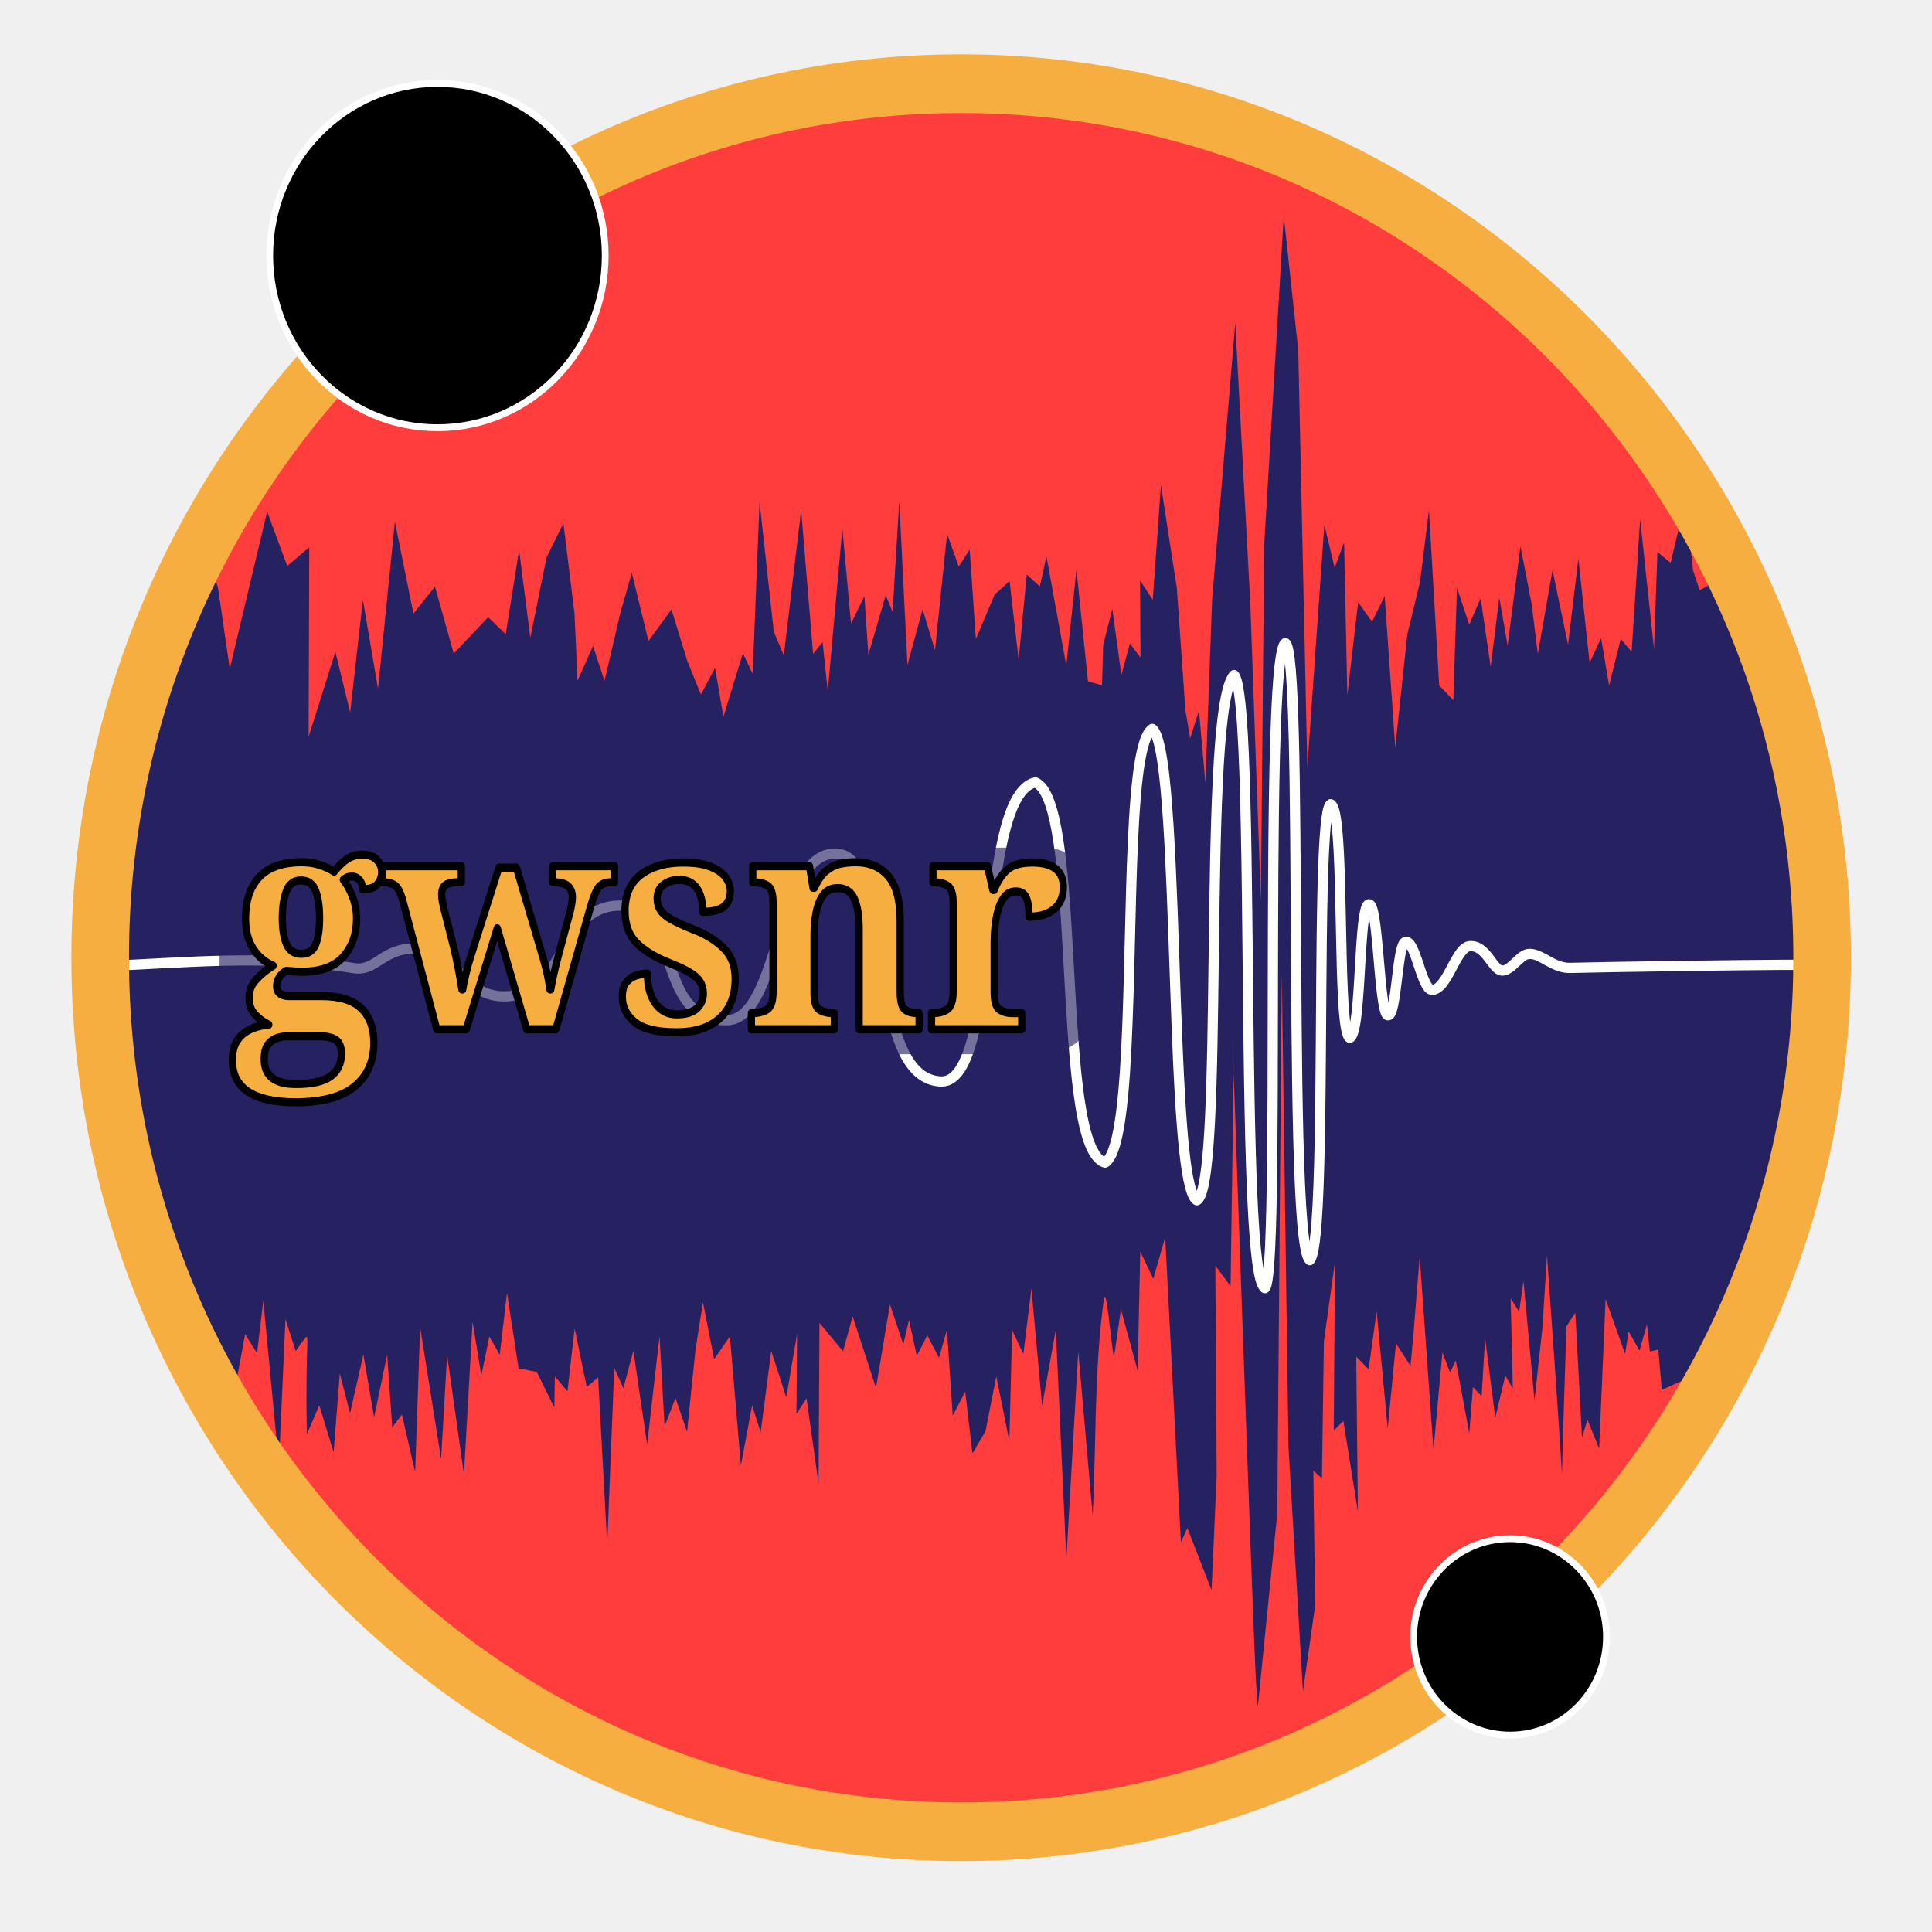
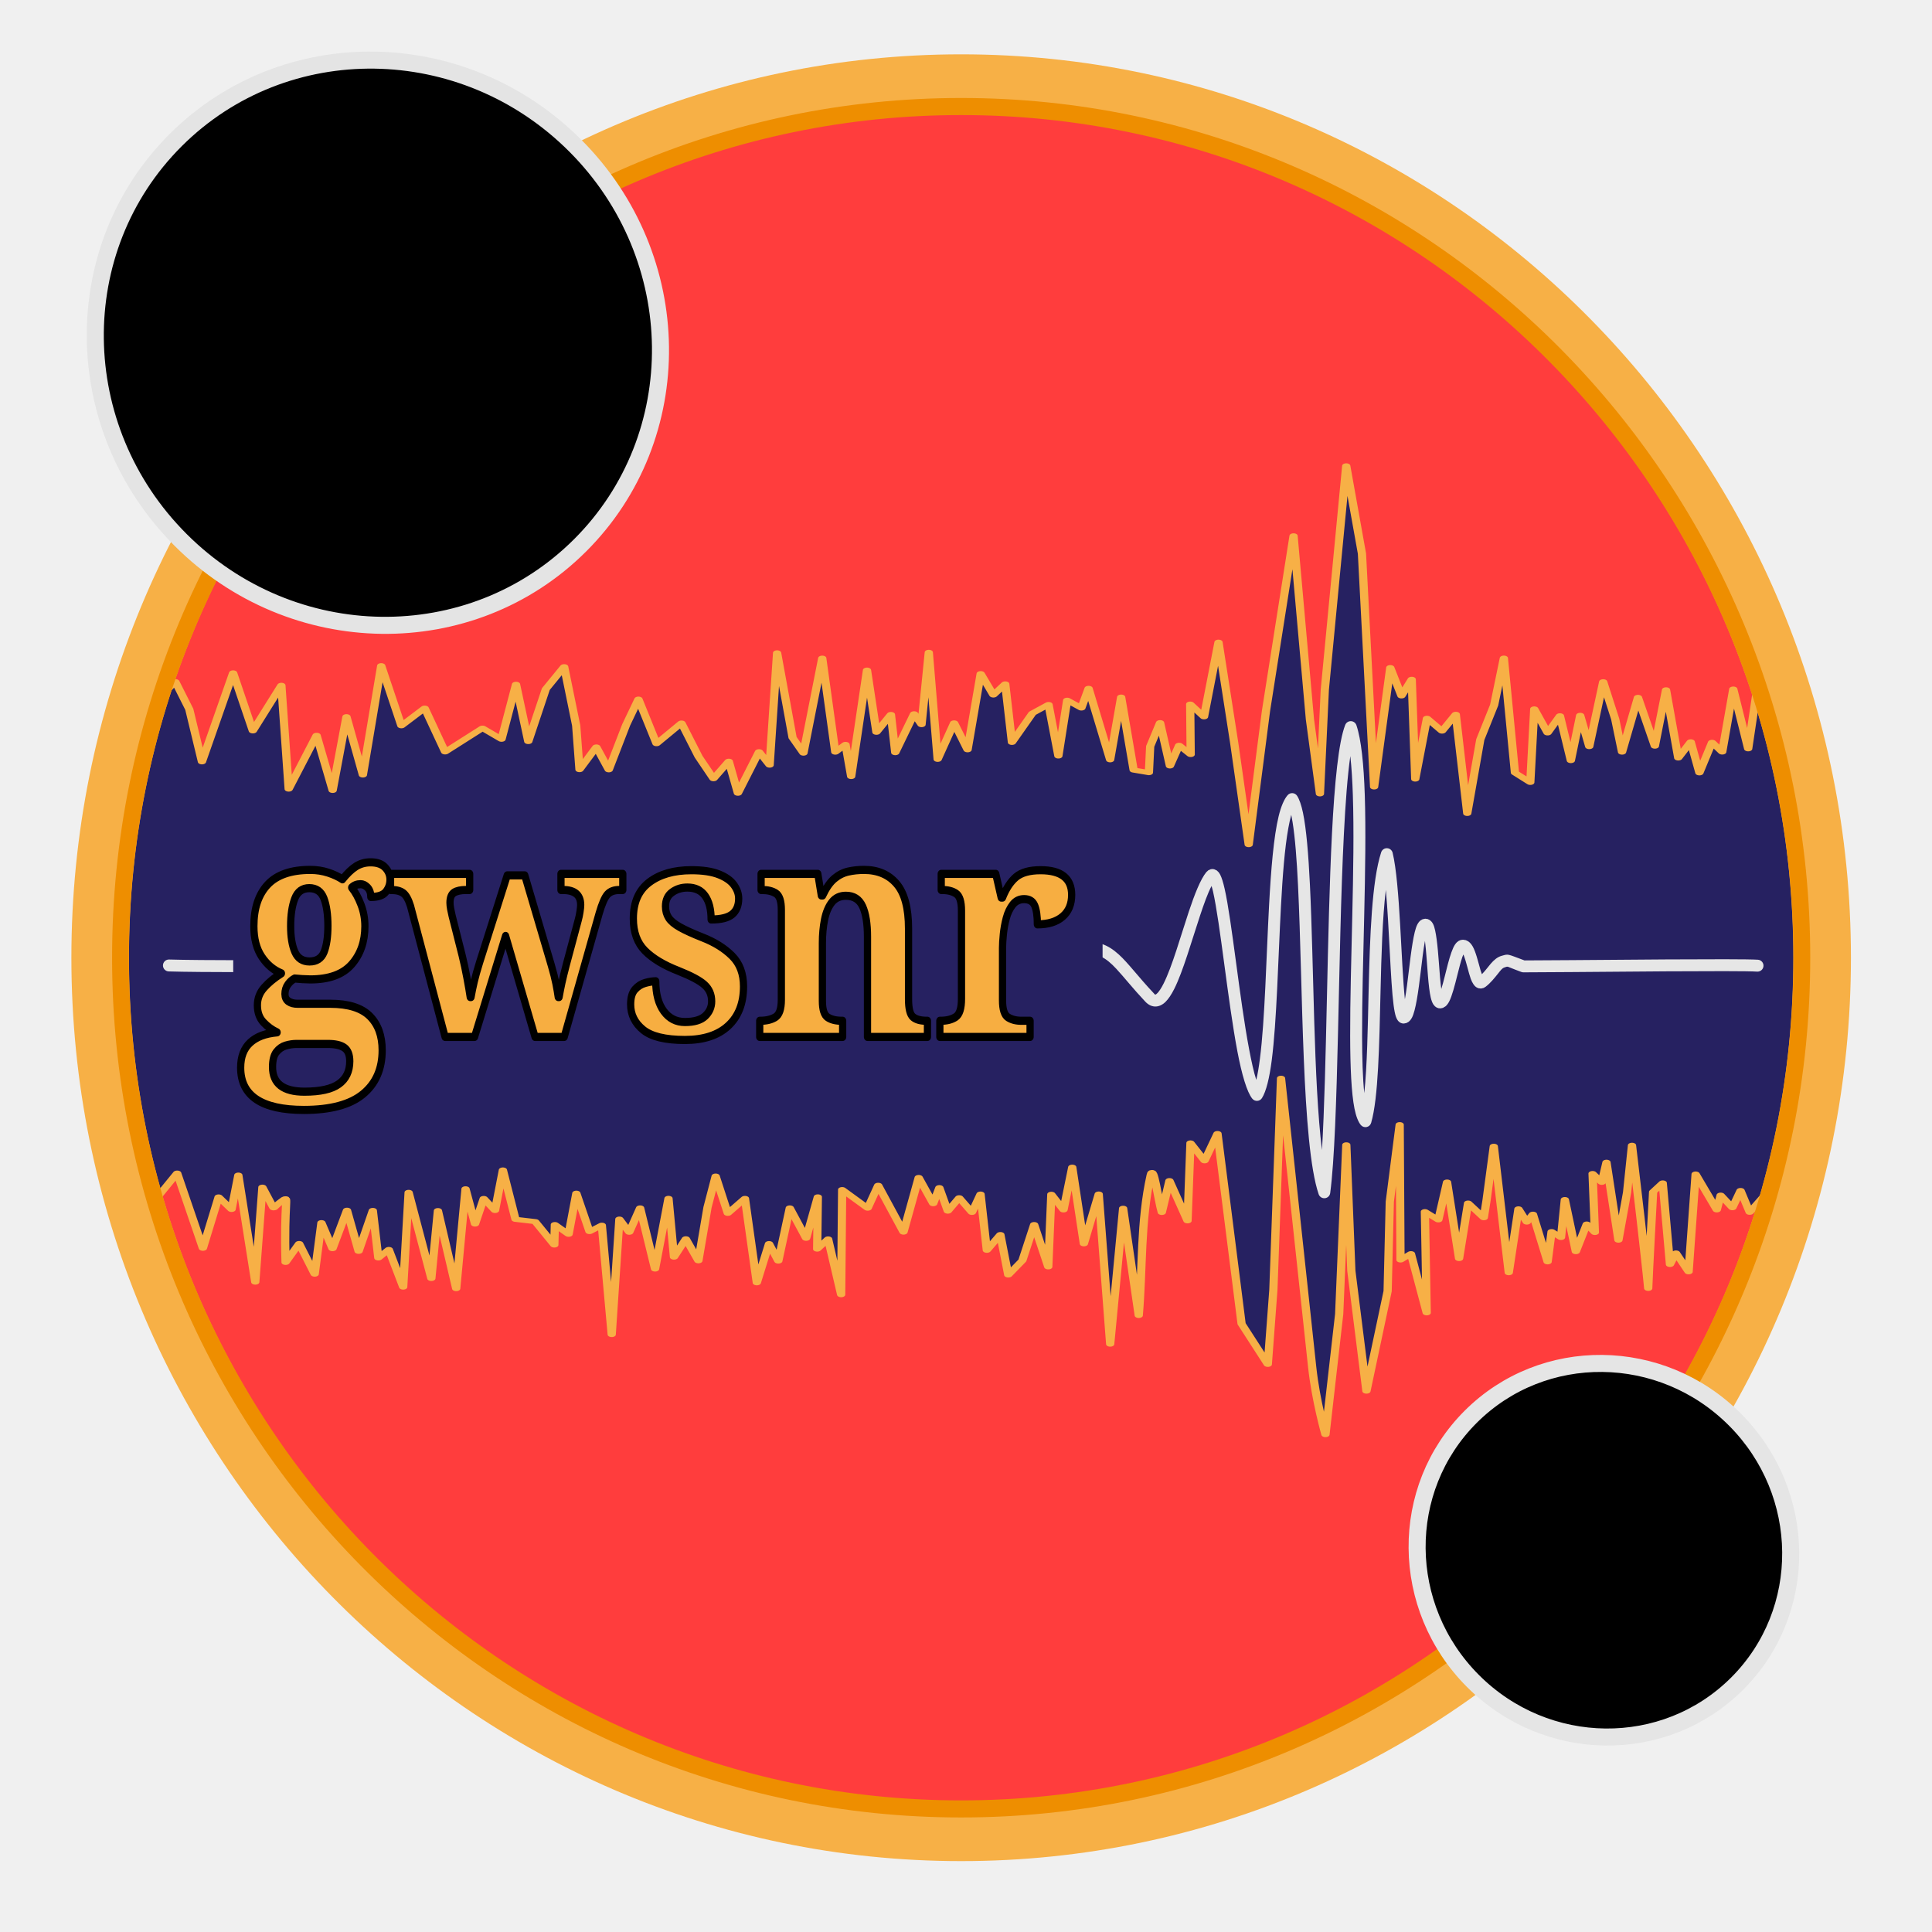
- <svg xmlns="http://www.w3.org/2000/svg" width="100%" height="100%" viewBox="0 0 2363 2363" version="1.1" xml:space="preserve" style="fill-rule:evenodd;clip-rule:evenodd;stroke-linecap:round;stroke-linejoin:round;stroke-miterlimit:1.5;">
+ <svg xmlns="http://www.w3.org/2000/svg" width="100%" height="100%" viewBox="0 0 2363 2363" version="1.1" xml:space="preserve" style="fill-rule:evenodd;clip-rule:evenodd;stroke-linejoin:round;stroke-miterlimit:2;">
  <g transform="matrix(1.57193,0,0,1.60172,-681.023,-720.42)">
    <ellipse cx="1181.1" cy="1181.1" rx="669.9" ry="667.424" style="fill:rgb(255,61,61);" />
  </g>
-   <g transform="matrix(1.57193,0,0,1.60172,-681.023,-720.42)">
-     <path d="M1648.55,1575.33C1648.25,1567.55 1642.93,1491.76 1642.93,1491.76L1636.92,1408.21L1633.4,1463.25L1627.2,1519.01L1618.64,1428.03L1615.25,1451.48L1608.66,1441.21L1610.32,1510.05L1604.49,1500.21L1596.68,1532.42L1588.79,1471.62L1586.05,1515.88L1579.29,1509.04L1576.45,1544.33L1565.94,1488.7L1561.53,1497.88L1555.53,1482.48L1548.61,1557.02L1537.87,1409.36L1532.74,1471.77L1530.73,1492.8L1519.43,1475.7L1512.99,1540.49L1504.38,1451.16L1498.13,1495.33L1488.49,1485.73L1489.79,1603.88L1478.5,1534.81L1471.01,1542.15L1471.95,1413.24L1463.34,1474.1L1461.79,1578.56L1455.14,1572.83L1456.52,1675.99L1447.05,1741.21L1435.78,1554.74L1430.58,1193.23L1427.06,1605.37L1411.95,1752.84C1411.95,1752.84 1410.91,1747.94 1409.33,1708.79C1403.35,1561.61 1387.79,1119.97 1393.17,1267.18L1390.72,1431.83L1378.88,1416.26L1379.9,1577.04L1375.91,1664.08L1357.12,1616.63L1352.07,1627.41L1339.86,1394.5L1330.59,1426.34L1320.48,1405.48L1318.38,1496.45L1305.42,1449.48L1299.95,1486.66C1297.29,1472.1 1293.99,1428.31 1291.98,1442.98C1284.52,1497.2 1286.27,1552.3 1283.42,1606.97L1272.22,1481.78L1262.95,1640.46L1254.73,1465.16L1244.09,1523.27L1235.76,1433.79L1229.5,1483.69L1220.76,1465.45L1218.57,1550.21L1208.45,1500.8L1200.01,1542.76L1189.9,1559.69L1184.24,1512.48L1174.54,1530.84L1170.03,1465.21L1163.88,1486.61L1154.73,1469.51L1146.58,1485.12L1140.51,1457.7L1136.11,1476.41L1125.7,1445.84L1114.82,1509.61L1096.67,1454.95L1089.16,1481.66L1070.85,1459.96L1070.14,1582.71L1060.79,1517.6L1052.95,1529.46L1053.42,1468.48L1045.03,1516.83L1033.32,1481.37L1025.1,1543.42L1018.44,1523.04L1009.69,1568.81L1001.19,1470.28L988.884,1487.69L980.195,1444.17L974.352,1480.71L967.816,1543.12L958.828,1517.43L950.326,1538.83L946.393,1470.21L936.768,1552.73L926.056,1481.37L918.266,1509.8L911.187,1494.42L905.7,1629.26L898.621,1501.57L889.767,1508.98L880.352,1464.16L874.804,1512.16L864.949,1500.81L864.568,1524.67L850.887,1497.37C846.173,1496.48 841.459,1495.59 836.746,1494.7L827.712,1437.06L822.063,1484.37L813.971,1470.35L807.741,1500.18L800.931,1459.05L794.241,1575.62L781.141,1484.49L776.433,1563.76L760.149,1463.2L756.263,1573.83L745.947,1529.9L738.435,1539.78L734.489,1484.31L724.314,1532.06L715.981,1484.06L705.605,1528.94L697.653,1498.59L692.826,1558.71L681.689,1522.95L671.954,1545C670.689,1474.66 674.417,1467.18 670.635,1471.67C663.31,1480.36 664.002,1481.78 663.24,1481.19L655.348,1457.15L650.24,1568.02L638.102,1443.05L633.255,1483.15L623.96,1468.56L612.703,1528.49L523.4,1322.44L512.742,1143.38L539.219,986.079L573.666,898.4L592.967,866.785L602.939,899.041L612.03,960.434L641.105,840.419L656.732,881.956L673.853,867.675L673.355,1012.45L694.212,947.436L705.698,993.827L715.597,907.719L727.364,975.789L740.501,848.143L754.945,918.313L771.661,897.708L786.292,948.836L813.095,921.09L826.729,934.065L837.126,869.845L845.905,936.748L858.481,875.492L871.618,849.333L880.241,918.103L882.606,969.535L894.685,943.096L903.588,969.745L916.039,917.333L924.849,887.207L937.799,939.222L955.698,915.139L967.963,954.39L978.641,980.152L989.598,959.734L996.135,997.094L1011.26,948.626L1018.88,964.278L1024.23,833.148L1035.32,932.171L1043.12,950.253L1056.58,839.353L1065.92,949.097L1073.27,940.085L1077.32,977.595L1088.66,853.33L1095.41,925.907L1105.81,905.124L1108.91,949.699L1122.4,904.322L1127.75,916.99L1132.95,832.547L1139.3,957.519L1151.1,914.985L1160.74,946.349L1170.14,857.435L1179.23,882.382L1187.73,869.407L1192.53,937.726L1207.18,903.767L1218.77,893.505L1225.82,953.603L1232.12,888.492L1242.31,897.563L1247.47,874.621L1262.91,958.062L1270.81,884.836L1279.76,970.034L1290.7,973.042L1291.61,942.385L1298.7,914.69L1305.76,965.233L1312.35,941.135L1320.64,951.904L1320.29,892.998L1330.19,907.872L1336.53,820.221L1348.93,899.014L1355.54,991.773L1359.24,1013.71L1366.13,992.374L1371.13,1047.58L1376.36,907.75L1394.37,696.499L1406.1,910.816L1414.31,1138.04L1416.91,865.6L1432.12,614.77L1443.39,717.299L1450.45,1035.63L1463.69,850.392L1471.7,883.432L1479.06,864.052L1481.58,980.534L1489.98,909.595L1500.78,924.52L1510.64,904.937L1518.86,1020.69L1528.2,934.413L1538.14,894.122L1545.09,839.311L1553.03,973.173L1564.04,984.457L1566.87,898.639L1576.42,926.646L1585.28,906.672L1593.1,958.966L1599.79,906.141L1606.28,942.634L1616.28,866.912L1624.89,910.517L1629.79,949.073L1641.2,885.167L1653.31,942.103L1661.32,876.336L1670.07,955.919L1679.02,937.07L1685.23,973.298L1694.3,937.664L1702.79,947.479L1709.41,846.344L1720.19,945.229L1722.86,871.288L1733.12,879.587L1744.59,832.075L1750.53,885.229L1755.7,900.507L1768.91,893.363L1795.21,948.112L1802,940.771L1798.68,966.585L1818.02,947.976L1858.02,1205.14L1806.88,1446.44L1773.82,1478.63L1765.2,1475.28L1752.91,1547.3C1752.91,1547.3 1746.89,1503.43 1743.92,1503.26L1726.23,1511.11L1723.54,1480.29L1716.98,1481.8L1714.73,1461.03L1708.89,1481.11L1700.46,1466.45L1697.69,1483.66L1682.52,1441.8L1677.49,1555.97L1668.45,1533.99L1664.14,1547.43L1658.96,1452.2L1652.06,1462.6C1652.06,1462.6 1648.76,1562.05 1648.55,1575.33Z" style="fill:rgb(38,33,97);" />
+   <g transform="matrix(1.70658,0,0,1.04733,-797.469,-74.0997)">
+     <path d="M1648.55,1575.33C1648.25,1567.55 1642.93,1491.76 1642.93,1491.76L1636.92,1408.21L1633.4,1463.25L1627.2,1519.01L1618.64,1428.03L1615.25,1451.48L1608.66,1441.21L1610.32,1510.05L1604.49,1500.21L1596.68,1532.42L1588.79,1471.62L1586.05,1515.88L1579.29,1509.04L1576.45,1544.33L1565.94,1488.7L1561.53,1497.88L1555.53,1482.48L1548.61,1557.02L1537.87,1409.36L1532.74,1471.77L1530.73,1492.8L1519.43,1475.7L1512.99,1540.49L1504.38,1451.16L1498.13,1495.33L1488.49,1485.73L1489.79,1603.88L1478.5,1534.81L1471.01,1542.15L1470.43,1384.13L1463.34,1474.1L1461.79,1578.56L1446.6,1695.32L1435.78,1554.74L1432.18,1407.71L1427.06,1605.37L1417.23,1746.09C1417.23,1746.09 1410.3,1706.51 1407.73,1667.45C1397.76,1515.65 1385.39,1329.93 1385.39,1329.93L1379.9,1577.04L1375.91,1664.08L1357.12,1616.63L1339.86,1394.5L1330.59,1426.34L1320.48,1405.48L1318.38,1496.45L1305.42,1449.48L1299.95,1486.66C1297.29,1472.1 1293.99,1428.31 1291.98,1442.98C1284.52,1497.2 1286.27,1552.3 1283.42,1606.97L1272.22,1481.78L1262.95,1640.46L1254.73,1465.16L1244.09,1523.27L1235.76,1433.79L1229.5,1483.69L1220.76,1465.45L1218.57,1550.21L1208.45,1500.8L1200.01,1542.76L1189.9,1559.69L1184.24,1512.48L1174.54,1530.84L1170.03,1465.21L1163.88,1486.61L1154.73,1469.51L1146.58,1485.12L1140.51,1457.7L1136.11,1476.41L1125.7,1445.84L1114.82,1509.61L1096.67,1454.95L1089.16,1481.66L1070.85,1459.96L1070.14,1582.71L1060.79,1517.6L1052.95,1529.46L1053.42,1468.48L1045.03,1516.83L1033.32,1481.37L1025.1,1543.42L1018.44,1523.04L1009.69,1568.81L1001.19,1470.28L988.884,1487.69L980.195,1444.17L974.352,1480.71L967.816,1543.12L958.828,1517.43L950.326,1538.83L946.393,1470.21L936.768,1552.73L926.056,1481.37L918.266,1509.8L911.187,1494.42L905.7,1629.26L898.621,1501.57L889.767,1508.98L880.352,1464.16L874.804,1512.16L864.949,1500.81L864.568,1524.67L850.887,1497.37C846.173,1496.48 841.459,1495.59 836.746,1494.7L827.712,1437.06L822.063,1484.37L813.971,1470.35L807.741,1500.18L800.931,1459.05L794.241,1575.62L781.141,1484.49L776.433,1563.76L760.149,1463.2L756.263,1573.83L745.947,1529.9L738.435,1539.78L734.489,1484.31L724.314,1532.06L715.981,1484.06L705.605,1528.94L697.653,1498.59L692.826,1558.71L681.689,1522.95L671.954,1545C670.689,1474.66 674.417,1467.18 670.635,1471.67C663.31,1480.36 664.002,1481.78 663.24,1481.19L655.348,1457.15L650.24,1568.02L638.102,1443.05L633.255,1483.15L623.96,1468.56L612.703,1528.49L594.268,1440.69L567.475,1494.18L535.346,1310.06L529.524,1131.67L539.219,986.079L573.666,898.4L592.967,866.785L602.939,899.041L612.03,960.434L634.37,856.551L648.498,924.299L668.956,871.08L674.181,992.264L694.197,929.466L705.698,993.827L715.597,907.719L727.364,975.789L740.501,848.143L754.945,918.313L771.661,897.708L786.292,948.836L813.095,921.09L826.729,934.065L837.126,869.845L845.905,936.748L858.481,875.492L871.618,849.333L880.241,918.103L882.606,969.535L894.685,943.096L903.588,969.745L916.039,917.333L924.849,887.207L937.799,939.222L955.698,915.139L967.963,954.39L978.641,980.152L989.598,959.734L996.135,997.094L1011.26,948.626L1018.88,964.278L1024.23,833.148L1035.32,932.171L1043.12,950.253L1056.58,839.353L1065.92,949.097L1073.27,940.085L1077.32,977.595L1088.66,853.33L1095.41,925.907L1105.81,905.124L1108.91,949.699L1122.4,904.322L1127.75,916.99L1132.95,832.547L1139.3,957.519L1151.1,914.985L1160.74,946.349L1170.14,857.435L1179.23,882.382L1187.73,869.407L1192.53,937.726L1207.18,903.767L1218.77,893.505L1225.82,953.603L1232.12,888.492L1242.31,897.563L1247.47,874.621L1262.91,958.062L1270.81,884.836L1279.76,970.034L1290.7,973.042L1291.61,942.385L1298.7,914.69L1305.76,965.233L1312.35,941.135L1320.64,951.904L1320.29,892.998L1330.19,907.872L1340.58,820.695L1351.8,938.029L1362.22,1057.13L1374.6,901.085L1394.37,696.499L1406.1,910.816L1413.28,997.834L1416.77,876.187L1432.12,614.77L1443.39,717.299L1452.1,989.761L1463.69,850.392L1471.7,883.432L1479.06,864.052L1481.58,980.534L1489.98,909.595L1500.78,924.52L1510.64,904.937L1518.86,1020.69L1528.2,934.413L1538.14,894.122L1545.09,839.311L1553.03,973.173L1564.04,984.457L1566.87,898.639L1576.42,926.646L1585.28,906.672L1593.1,958.966L1599.79,906.141L1606.28,942.634L1616.28,866.912L1624.89,910.517L1629.79,949.073L1641.2,885.167L1653.31,942.103L1661.32,876.336L1670.07,955.919L1679.02,937.07L1685.23,973.298L1694.3,937.664L1701.59,948.966L1709.51,875.445L1720.19,945.229L1727.27,867.719L1739.75,892.044L1773.53,1197.98L1742.11,1504.86L1732.57,1465.53L1721.27,1486.49L1714.73,1461.03L1708.89,1481.11L1700.46,1466.45L1697.69,1483.66L1682.52,1441.8L1677.49,1555.97L1668.45,1533.99L1664.14,1547.43L1658.96,1452.2L1652.06,1462.6C1652.06,1462.6 1648.76,1562.05 1648.55,1575.33Z" style="fill:rgb(38,33,97);stroke:rgb(247,176,70);stroke-width:5.89px;" />
  </g>
-   <g transform="matrix(1.57193,0,0,1.60172,196.551,223.056)">
-     <path d="M806.132,770.087C806.588,768.726 807.015,767.126 807.423,765.306C810.652,750.909 812.387,723.832 813.481,690.41C816.06,611.628 814.934,497.937 820.182,430.576C821.785,410.01 824.008,393.693 827.056,383.846C828.58,378.923 830.422,375.452 832.341,373.509C833.116,372.724 834.192,372.294 835.307,372.324C836.421,372.355 837.471,372.843 838.201,373.669C839.19,374.79 840.236,376.835 841.081,379.838C842.595,385.219 843.849,394.358 844.852,406.449C850.428,473.697 848.921,634.65 852.115,741.621C853.286,780.827 855.073,812.731 858.106,829.958C858.315,827.706 858.51,825.201 858.693,822.458C862.115,771.157 860.962,638.786 861.677,527.432C862.155,452.876 863.491,387.702 867.543,362.287C868.33,357.353 869.271,353.785 870.256,351.733C870.644,350.924 871.061,350.28 871.471,349.786L872.833,348.553C874.038,347.762 875.587,347.678 876.874,348.333L878.147,349.248L879.251,350.67C879.968,351.881 880.707,354.005 881.31,357.012C884.109,370.966 885.506,407.645 886.259,454.714C888.003,563.675 886.474,728.748 892.246,794.436C892.736,800.011 893.274,804.852 893.873,808.857C894.456,804.622 894.961,799.509 895.407,793.653C900.237,730.192 897.66,581.464 901.05,511.806C901.808,496.223 902.892,484.513 904.377,478.429C904.962,476.031 905.684,474.33 906.377,473.326L907.444,472.12L908.559,471.373C909.55,470.88 910.707,470.817 911.748,471.199L913.362,472.112L914.89,473.807C915.954,475.4 916.974,478.251 917.755,482.198C919.942,493.248 920.964,514.194 921.609,537.786C922.562,572.671 922.734,613.422 924.95,635.909C925.138,637.822 925.34,639.597 925.559,641.218C925.656,640.641 925.752,640.045 925.845,639.433C928.445,622.352 929.218,592.591 931.023,572.35C931.844,563.144 932.944,555.807 934.4,552.167C935.017,550.626 935.768,549.539 936.486,548.858L937.89,547.873L938.821,547.519L939.86,547.345L940.952,547.394L941.972,547.661L942.991,548.177L944.095,549.104C944.864,549.923 945.681,551.31 946.349,553.272C949.308,561.969 950.974,586.081 952.859,606.084C953.594,613.88 954.365,621.026 955.297,626.27C956.797,618.969 957.822,608.241 959.061,598.929C960.121,590.96 961.403,583.962 963.065,580.463C963.783,578.951 964.641,577.891 965.474,577.235L966.982,576.369L968.92,576.001C971.152,575.99 973.501,577.17 975.488,579.86C978.101,583.396 980.505,590.301 982.84,597.211C984.613,602.46 986.363,607.703 988.356,610.99C988.727,611.601 989.378,612.344 989.654,612.649C991.449,612.32 992.889,610.714 994.396,608.797C996.705,605.863 998.808,602 1000.9,598.144C1003.68,592.996 1006.45,587.865 1009.43,584.458C1012.09,581.405 1015.05,579.623 1018.12,579.356C1026.02,578.67 1031.67,583.744 1036.21,589.504C1038.01,591.787 1039.64,594.128 1041.26,595.928C1042.15,596.91 1042.84,597.865 1043.81,597.945C1044.81,598.026 1045.72,597.513 1046.66,596.904C1048.23,595.892 1049.76,594.472 1051.3,593.04C1053.56,590.94 1055.85,588.816 1058.19,587.385C1060.22,586.144 1062.31,585.386 1064.45,585.271C1068.86,585.033 1073.38,586.883 1078.12,589.379C1083.59,592.26 1089.46,596.146 1096.45,595.93C1115.87,595.331 1281.18,592.754 1295.58,593.765C1297.77,593.919 1299.42,595.788 1299.26,597.936C1299.11,600.084 1297.2,601.703 1295.01,601.549C1280.67,600.542 1116.04,603.134 1096.7,603.731C1089.52,603.952 1083.2,600.982 1077.4,597.885C1072.92,595.49 1068.92,592.846 1064.88,593.063C1063.4,593.143 1062.07,594.129 1060.68,595.228C1058.63,596.854 1056.63,598.897 1054.61,600.663C1050.95,603.867 1047.07,606.041 1043.16,605.722C1041.22,605.565 1039.36,604.737 1037.57,603.286C1035.74,601.791 1033.92,599.526 1032.04,597.037C1030.11,594.501 1028.08,591.691 1025.6,589.617C1023.71,588.031 1021.54,586.893 1018.82,587.13C1017.56,587.239 1016.56,588.283 1015.47,589.535C1012.81,592.579 1010.41,597.207 1007.92,601.805C1005.11,606.999 1002.2,612.156 998.976,615.565C996.182,618.524 993.078,620.269 989.761,620.488C987.392,620.645 984.967,619.561 982.881,616.948C980.141,613.516 977.646,606.633 975.292,599.667C973.506,594.38 971.77,589.059 969.833,585.662C969.788,585.585 969.74,585.505 969.69,585.425C969.498,585.959 969.313,586.528 969.177,587.057C968.309,590.446 967.604,594.99 966.946,599.939C965.19,613.141 963.681,629.027 960.976,635.135C960.317,636.621 959.541,637.706 958.777,638.408L957.429,639.355L955.593,639.922L953.727,639.796L952.202,639.111L951.009,638.055C950.649,637.639 950.285,637.11 949.944,636.455C947.859,632.444 946.24,620.584 944.941,606.802C943.461,591.098 942.186,572.784 940.234,561.836C939.741,564.998 939.322,568.801 938.945,573.03C936.859,596.424 936.077,632.39 932.406,647.42C931.615,650.66 930.619,653.074 929.579,654.513L928.201,655.99L926.871,656.82C925.726,657.342 924.396,657.299 923.288,656.705L921.882,655.641C921.45,655.201 921.016,654.629 920.616,653.906C919.691,652.233 918.826,649.337 918.156,645.4C914.868,626.076 914.758,578.175 913.659,537.996C913.114,518.049 912.334,500.037 910.749,488.553C910.027,494.646 909.456,502.665 908.993,512.178C905.6,581.888 908.17,730.726 903.337,794.234C902.466,805.672 901.334,814.417 899.923,819.568C899.122,822.491 898.107,824.478 897.149,825.557C895.859,827.012 893.679,827.323 892.02,826.29C890.793,825.526 889.316,823.7 888.263,820.517C886.694,815.776 885.37,807.022 884.323,795.106C878.542,729.313 880.055,563.973 878.308,454.837C877.695,416.551 876.689,385.219 874.807,367.639C874.538,369.745 874.283,372.054 874.039,374.557C871.085,404.901 870.044,462.621 869.628,527.481C868.913,639.009 870.055,771.586 866.628,822.968C866.006,832.297 865.207,839.042 864.258,842.642C863.528,845.412 862.337,846.946 861.483,847.559C860.199,848.481 858.479,848.563 857.11,847.768C855.376,846.761 853.333,843.884 851.932,838.876C849.543,830.338 847.735,814.349 846.4,793.248C840.402,698.473 843.3,498.815 837.492,414.581C836.676,402.744 835.695,393.223 834.479,386.652C834.147,387.805 833.822,389.059 833.498,390.405C831.169,400.069 829.44,414.112 828.111,431.17C822.87,498.443 824.005,611.983 821.429,690.66C820.314,724.721 818.48,752.311 815.189,766.984C814.252,771.159 813.167,774.376 811.997,776.539C810.823,778.711 809.426,780.047 808.079,780.737C806.886,781.348 805.459,781.325 804.287,780.677C802.985,779.957 801.653,778.665 800.483,776.673C799.255,774.583 798.091,771.543 797.052,767.637C793.405,753.936 790.927,728.61 789.072,697.551C784.795,625.91 783.69,523.434 778.021,464.207C776.587,449.232 774.875,437.067 772.72,428.955C772.204,427.014 771.669,425.322 771.101,423.902C770.958,424.187 770.815,424.485 770.67,424.795C768.764,428.885 767.225,434.882 765.91,442.378C760.535,473.016 759.334,527.65 757.975,582.385C756.605,637.585 755.074,692.885 749.119,724.195C747.514,732.63 745.564,739.392 743.266,744.074C741.397,747.881 739.19,750.455 736.876,751.839C735.951,752.392 734.836,752.551 733.788,752.279C728.145,750.812 723.155,745.317 719.392,736.142C711.929,717.946 708.14,684.335 705.493,646.508C701.591,590.73 700.042,525.654 691.761,488.532C689.736,479.455 687.344,472.117 684.331,467.156C683.025,465.006 681.664,463.337 680.098,462.355C677.296,463.28 674.853,465.277 672.624,468.044C669.64,471.748 667.101,476.772 664.848,482.783C653.627,512.719 649.915,566.033 643.698,610.622C640.051,636.771 635.506,659.98 628.337,674.144C622.772,685.14 615.419,690.954 606.4,690.449C593.012,689.698 583.314,681.623 576.193,668.842C566.436,651.328 561.538,624.628 557.229,598.148C553.062,572.546 549.451,547.164 541.926,531.182C537.634,522.066 532.229,516.102 523.926,516.44C516.183,516.755 510.212,521.535 505.106,528.648C496.454,540.702 490.434,559.255 484.513,577.731C478.336,597.003 472.271,616.199 463.97,628.575C457.716,637.899 450.113,643.504 440.711,643.676C409.865,644.241 400.059,621.104 391.89,597.379C388.913,588.736 386.117,580.078 382.265,572.834C377.063,563.051 369.87,555.957 356.846,556.152C334.926,556.48 325.724,572.568 316.216,588.384C305.329,606.493 294.143,624.359 269.227,625.433C250.664,626.234 240.123,616.89 230.3,606.963C221.913,598.488 214.234,589.403 200.457,588.858C184.657,588.234 176.94,594.551 169.606,598.995C163.557,602.66 157.708,605.228 149.341,603.848C83.749,593.034 14.101,600.158 -40.409,602.175C-42.602,602.256 -44.45,600.575 -44.532,598.423C-44.615,596.27 -42.902,594.457 -40.709,594.376C14.266,592.343 84.507,585.246 150.659,596.152C158.584,597.459 163.386,593.626 169.392,589.886C176.793,585.279 185.567,580.459 200.777,581.06C216.852,581.696 226.219,591.638 236.004,601.526C244.352,609.963 253.103,618.317 268.878,617.637C290.693,616.696 299.835,600.274 309.367,584.418C320.277,566.271 331.573,548.725 356.724,548.348C370.652,548.14 379.493,554.257 385.911,563.577C391.774,572.091 395.497,583.479 399.423,594.881C406.478,615.369 413.925,636.361 440.562,635.873C447.476,635.746 452.729,631.14 457.328,624.285C465.302,612.395 470.993,593.902 476.927,575.389C483.116,556.08 489.562,536.752 498.605,524.153C505.298,514.83 513.447,509.056 523.597,508.643C532.924,508.263 540.09,512.957 545.617,521.491C552.835,532.636 557.219,550.845 560.84,571.289C566.062,600.765 569.828,635.012 579.762,658.114C585.771,672.088 593.908,681.931 606.853,682.657C613.032,683.004 617.403,678.205 621.215,670.672C628.107,657.055 632.314,634.703 635.819,609.564C642.117,564.397 646.019,510.413 657.384,480.089C662.825,465.574 670.312,456.326 679.723,454.38C680.504,454.218 681.316,454.291 682.054,454.589C685.421,455.946 688.515,458.804 691.162,463.16C694.508,468.669 697.28,476.781 699.529,486.863C707.869,524.253 709.496,589.793 713.427,645.973C715.642,677.642 718.577,706.299 723.971,725.031C725.667,730.921 727.585,735.784 729.847,739.354C731.161,741.426 732.527,743.041 734.084,743.988C734.797,743.145 735.447,742.022 736.102,740.686C738.172,736.47 739.857,730.36 741.302,722.763C747.205,691.728 748.668,636.91 750.026,582.195C751.395,527.015 752.655,471.94 758.074,441.054C759.534,432.729 761.322,426.091 763.439,421.549C765.204,417.762 767.328,415.263 769.53,413.976C770.947,413.147 772.74,413.264 774.034,414.27C775.686,415.554 777.373,418.025 778.77,421.74C780.431,426.158 781.902,432.609 783.176,440.715C791.34,492.657 792.113,615.054 797.011,697.095C798.825,727.478 801.178,752.261 804.745,765.665C805.191,767.337 805.649,768.817 806.132,770.087Z" style="fill:white;" />
+   <g id="Layer1">
+     </g>
+   <g transform="matrix(1.48504,0.0265825,-0.0200701,1.12122,355.936,487.512)">
+     <path d="M893.899,736.474C895.88,706.805 895.794,665.808 895.97,624.285C896.22,565.183 896.993,505.048 904.246,473.524C904.886,470.742 906.843,468.861 909.038,468.918C911.234,468.975 913.134,470.957 913.691,473.77C920.321,507.256 922.241,594.451 925.958,633.263C927.072,624.306 927.941,613.04 928.805,601.776C930.43,580.601 932.197,559.463 935.02,551.696C935.814,549.512 936.756,547.986 937.663,547.018L939.324,545.701L941.476,545.055L943.567,545.393L945.31,546.482L946.757,548.169C947.218,548.86 947.674,549.726 948.096,550.781C950.651,557.178 952.194,575.258 953.451,593.358C954.157,603.534 954.839,613.7 955.774,621.375C957.533,613.48 959.151,603.057 960.851,593.87C962.551,584.679 964.444,576.642 966.433,572.606C966.92,571.618 967.426,570.795 967.931,570.131L969.369,568.608L970.992,567.611L972.958,567.203L975.287,567.676L977.248,568.906C978.534,570.003 979.801,571.765 980.914,574.173C983.653,580.104 985.763,591.272 987.784,600.049C988.114,601.481 988.561,603.063 988.981,604.451C991.773,600.61 993.95,596.297 996.108,592.857C998.84,588.503 1001.67,585.344 1004.82,584.108C1010.85,581.746 1008.76,581.598 1023.85,588.591C1033.78,588.311 1049.68,587.769 1062.17,587.384C1081.6,586.784 1201.65,582.273 1216.05,583.285C1218.76,583.475 1220.84,586.538 1220.7,590.122C1220.55,593.706 1218.24,596.461 1215.53,596.271C1201.2,595.264 1081.74,599.788 1062.4,600.385C1049.52,600.782 1033.03,601.346 1023.17,601.618C1022.59,601.634 1022.01,601.512 1021.46,601.257C1017.31,599.345 1014.59,597.959 1012.68,597.01C1011.23,596.293 1010.53,595.804 1009.85,595.771C1009.23,595.741 1008.7,596.151 1007.61,596.578C1005.52,597.398 1004.08,600.398 1002.23,603.544C999.422,608.3 996.342,613.779 992.227,618.104L990.59,619.416L988.454,620.114L986.21,619.785L984.407,618.66C982.898,617.334 981.188,614.23 979.873,609.676C977.932,602.955 976.181,592.225 973.903,584.724C973.769,584.28 973.605,583.812 973.43,583.349C973.144,584.243 972.866,585.185 972.653,586.052C971.293,591.594 970.035,598.803 968.772,606.033C966.778,617.449 964.717,628.89 962.439,634.901C961.537,637.282 960.528,639.035 959.558,640.159L957.451,641.906L955.553,642.524L953.799,642.405L952.218,641.682L950.789,640.389L949.427,638.288C948.635,636.711 947.856,634.246 947.23,631.022C946.129,625.35 945.3,616.737 944.576,607.202C943.613,594.496 942.815,580.07 941.608,569.278C940.423,578.581 939.513,590.838 938.573,603.091C936.943,624.343 935.035,645.54 931.991,653.321C931.141,655.494 930.142,657.008 929.169,657.968L927.489,659.202L925.394,659.778L924.106,659.651L922.936,659.179L921.813,658.343L920.666,656.953C920.066,656.036 919.413,654.626 918.862,652.655C918.106,649.952 917.387,645.647 916.755,640.074C913.785,613.871 912.098,556.526 908.663,514.313C906.255,545.375 905.955,585.105 905.788,624.358C905.538,683.413 905.592,741.417 899.983,768.743C899.507,771.06 898.106,772.841 896.339,773.376C894.571,773.911 892.725,773.112 891.537,771.298C889.402,768.038 887.456,762.003 886.049,753.455C883.268,736.558 881.964,708.585 881.44,674.721C880.239,597.024 883.015,487.812 880.107,411.972C879.494,395.975 878.644,381.497 877.439,369.181C875.389,390.85 874.13,420.478 873.282,454.549C870.071,583.438 873.415,774.806 867.317,846.079C867.06,849.083 865.274,851.456 863.006,851.805C860.739,852.154 858.589,850.387 857.818,847.541C843.046,792.976 841.853,621.565 836.288,511.262C834.879,483.34 833.185,459.396 830.88,442.411C830.486,439.513 830.087,436.834 829.673,434.396C828.857,438.55 828.143,443.411 827.47,448.846C824.773,470.64 823.438,501.07 822.548,534.158C820.969,592.788 820.799,659.66 817.231,702.336C815.599,721.86 813.088,736.574 809.713,743.884C808.891,745.665 807.474,746.814 805.903,746.975C804.332,747.135 802.798,746.287 801.779,744.695C797.279,737.658 792.76,718.478 788.817,693.441C780.168,638.518 772.85,554.326 766.353,519.278C765.987,517.307 765.537,515.329 765.092,513.546C762.065,521.55 759.121,533.115 756.092,545.942C749.549,573.646 742.947,607.052 735.921,626.449C733.649,632.723 731.27,637.647 728.901,640.808C726.316,644.255 723.568,645.909 720.888,646.062C718.103,646.221 715.138,644.866 712.239,640.939C701.703,626.664 694.413,614.601 687.819,605.604C679.173,593.808 671.96,587.813 658.523,590.595C656.829,590.946 655.707,591.373 654.967,592.168C653.747,593.483 653.588,595.427 652.955,597.39C650.266,605.73 645.507,617.565 609.386,622.675C578.109,627.099 565.561,621.157 554.362,614.533C544.192,608.517 535.265,601.7 511.812,602.654C467.04,604.475 469.561,614.193 428.736,614.941C371.25,615.994 374.639,611.954 325.3,612.693C278.151,613.399 236.058,622.421 206.156,621.239C177.953,620.124 -42.347,627.941 -92.23,627.069C-94.939,627.022 -97.11,624.07 -97.074,620.482C-97.038,616.893 -94.809,614.018 -92.1,614.066C-42.19,614.938 178.23,607.125 206.449,608.24C236.249,609.418 278.2,600.393 325.189,599.69C374.516,598.951 371.128,602.99 428.6,601.938C469.344,601.191 466.827,591.473 511.511,589.655C532.316,588.809 542.807,593.517 551.948,598.824C564.388,606.045 574.057,614.594 608.343,609.744C629.127,606.804 637.61,602.386 641.504,597.272C643.814,594.238 644.228,591.075 645.125,588.525C646.862,583.586 649.149,579.373 657.007,577.746C671.592,574.727 680.6,579.473 689.718,590.021C697.794,599.364 705.978,613.853 719.26,631.848C719.734,632.491 720.003,633.169 720.456,633.07C720.843,632.986 721.165,632.578 721.541,632.138C722.496,631.017 723.41,629.417 724.341,627.472C725.261,625.548 726.167,623.313 727.069,620.824C733.94,601.855 740.323,569.153 746.721,542.06C751.259,522.844 755.934,506.354 760.587,498.514L762.348,496.347L764.214,495.262L765.61,495.023L766.993,495.222L769.175,496.505L770.69,498.345C771.155,499.074 771.64,500.015 772.11,501.184C773.325,504.199 774.62,509.337 775.888,516.177C782.402,551.316 789.757,635.721 798.429,690.786C800.531,704.134 802.599,715.691 804.783,724.119C805.861,717.775 806.719,709.913 807.472,700.905C811.02,658.474 811.166,591.986 812.735,533.695C813.798,494.238 815.533,458.484 819.314,436.126C821.142,425.317 823.591,417.386 826.41,412.992C827.405,411.441 828.892,410.596 830.426,410.71C831.961,410.824 833.366,411.883 834.224,413.572C836.09,417.246 837.834,423.44 839.281,431.831C842.283,449.248 844.402,477.048 846.084,510.395C850.51,598.116 851.93,724.921 859.907,799.342C862.692,710.97 860.806,561.005 863.468,454.12C864.867,397.972 867.64,353.508 872.777,335.298C873.499,332.741 875.349,331.052 877.41,331.071C879.471,331.09 881.303,332.811 881.998,335.381C886.198,350.913 888.634,377.96 889.913,411.312C892.825,487.266 890.053,596.641 891.257,674.455C891.636,699.013 892.406,720.386 893.899,736.474Z" style="fill:rgb(230,230,230);" />
  </g>
  <g transform="matrix(1.57193,0,0,1.60172,-937.347,-691.345)">
-     <ellipse cx="1344.16" cy="1162.95" rx="669.9" ry="667.424" style="fill:none;stroke:rgb(247,174,65);stroke-width:44.82px;" />
+     <ellipse cx="1344.16" cy="1162.95" rx="669.9" ry="667.424" style="fill:none;stroke:rgb(247,176,70);stroke-width:44.82px;stroke-linecap:round;stroke-miterlimit:1.5;" />
  </g>
-   <g transform="matrix(1.03094,0,0,0.723305,-28.5075,293.869)">
-     <path d="M1327.3,1114.38L1327.3,1288.99C1327.3,1337.17 1299.86,1376.3 1266.05,1376.3L349.389,1376.3C315.582,1376.3 288.135,1337.17 288.135,1288.99L288.135,1114.38C288.135,1066.19 315.582,1027.07 349.389,1027.07L1266.05,1027.07C1299.86,1027.07 1327.3,1066.19 1327.3,1114.38Z" style="fill:rgb(38,33,97);fill-opacity:0.64;" />
+   <g transform="matrix(1.53489,0,0,1.55987,-887.554,-642.672)">
+     <ellipse cx="1344.16" cy="1162.95" rx="669.9" ry="667.424" style="fill:none;stroke:rgb(238,142,0);stroke-width:13.39px;stroke-linecap:round;stroke-miterlimit:1.5;" />
  </g>
-   <g transform="matrix(2.33163,0,0,2.62631,-473.573,427.86)">
+   <g transform="matrix(1.57193,0,0,1.60172,215.728,227.868)">
+     <g transform="matrix(0.95906,-0.939617,0.968559,0.952171,626.586,1093.68)">
+       <ellipse cx="280.551" cy="222.056" rx="106.245" ry="107.014" style="stroke:rgb(229,229,229);stroke-width:9.72px;stroke-linecap:round;stroke-miterlimit:1.5;" />
+     </g>
+     <g transform="matrix(1.4456,-1.41629,1.47048,1.4456,-575.304,195.779)">
+       <ellipse cx="280.551" cy="222.056" rx="106.245" ry="107.014" style="stroke:rgb(228,228,228);stroke-width:6.43px;stroke-linecap:round;stroke-miterlimit:1.5;" />
+     </g>
+   </g>
+   <g transform="matrix(1.02323,0,0,0.723305,-9.58448,324.43)">
+     <path d="M1327.3,1114.38L1327.3,1288.99C1327.3,1337.17 1299.65,1376.3 1265.59,1376.3L349.85,1376.3C315.788,1376.3 288.135,1337.17 288.135,1288.99L288.135,1114.38C288.135,1066.19 315.788,1027.07 349.85,1027.07L1265.59,1027.07C1299.65,1027.07 1327.3,1066.19 1327.3,1114.38Z" style="fill:rgb(38,33,97);" />
+   </g>
+   <g transform="matrix(2.33163,0,0,2.62631,-463.391,437.239)">
    <g transform="matrix(141.667,0,0,141.667,770.951,316.415)">
        </g>
-     <text x="324.701px" y="316.415px" style="font-family:'AmericanTypewriter-Bold', 'American Typewriter', serif;font-weight:700;font-size:141.667px;fill:rgb(247,174,65);stroke:black;stroke-width:3.79px;stroke-linecap:butt;">gwsnr</text>
+     <text x="324.701px" y="316.415px" style="font-family:'AmericanTypewriter-Bold', 'American Typewriter', serif;font-weight:700;font-size:141.667px;fill:rgb(247,174,65);stroke:black;stroke-width:3.79px;stroke-miterlimit:1.5;">gwsnr</text>
  </g>
-   <g id="Layer1" transform="matrix(1,0,0,1,570.477,592.044)">
-     <g transform="matrix(1.57193,0,0,1.60172,-354.749,-364.176)">
-       <g transform="matrix(0.705916,0,0,0.700846,839.669,952.048)">
-         <ellipse cx="280.551" cy="222.056" rx="106.245" ry="107.014" style="stroke:white;stroke-width:7.47px;" />
-       </g>
-       <g transform="matrix(1.22848,0,0,1.22848,-141.501,-219.881)">
-         <ellipse cx="280.551" cy="222.056" rx="106.245" ry="107.014" style="stroke:white;stroke-width:4.27px;" />
-       </g>
+   <g id="Layer6">
    </g>
-     <g id="Layer2">
-         </g>
-   </g>
</svg>
